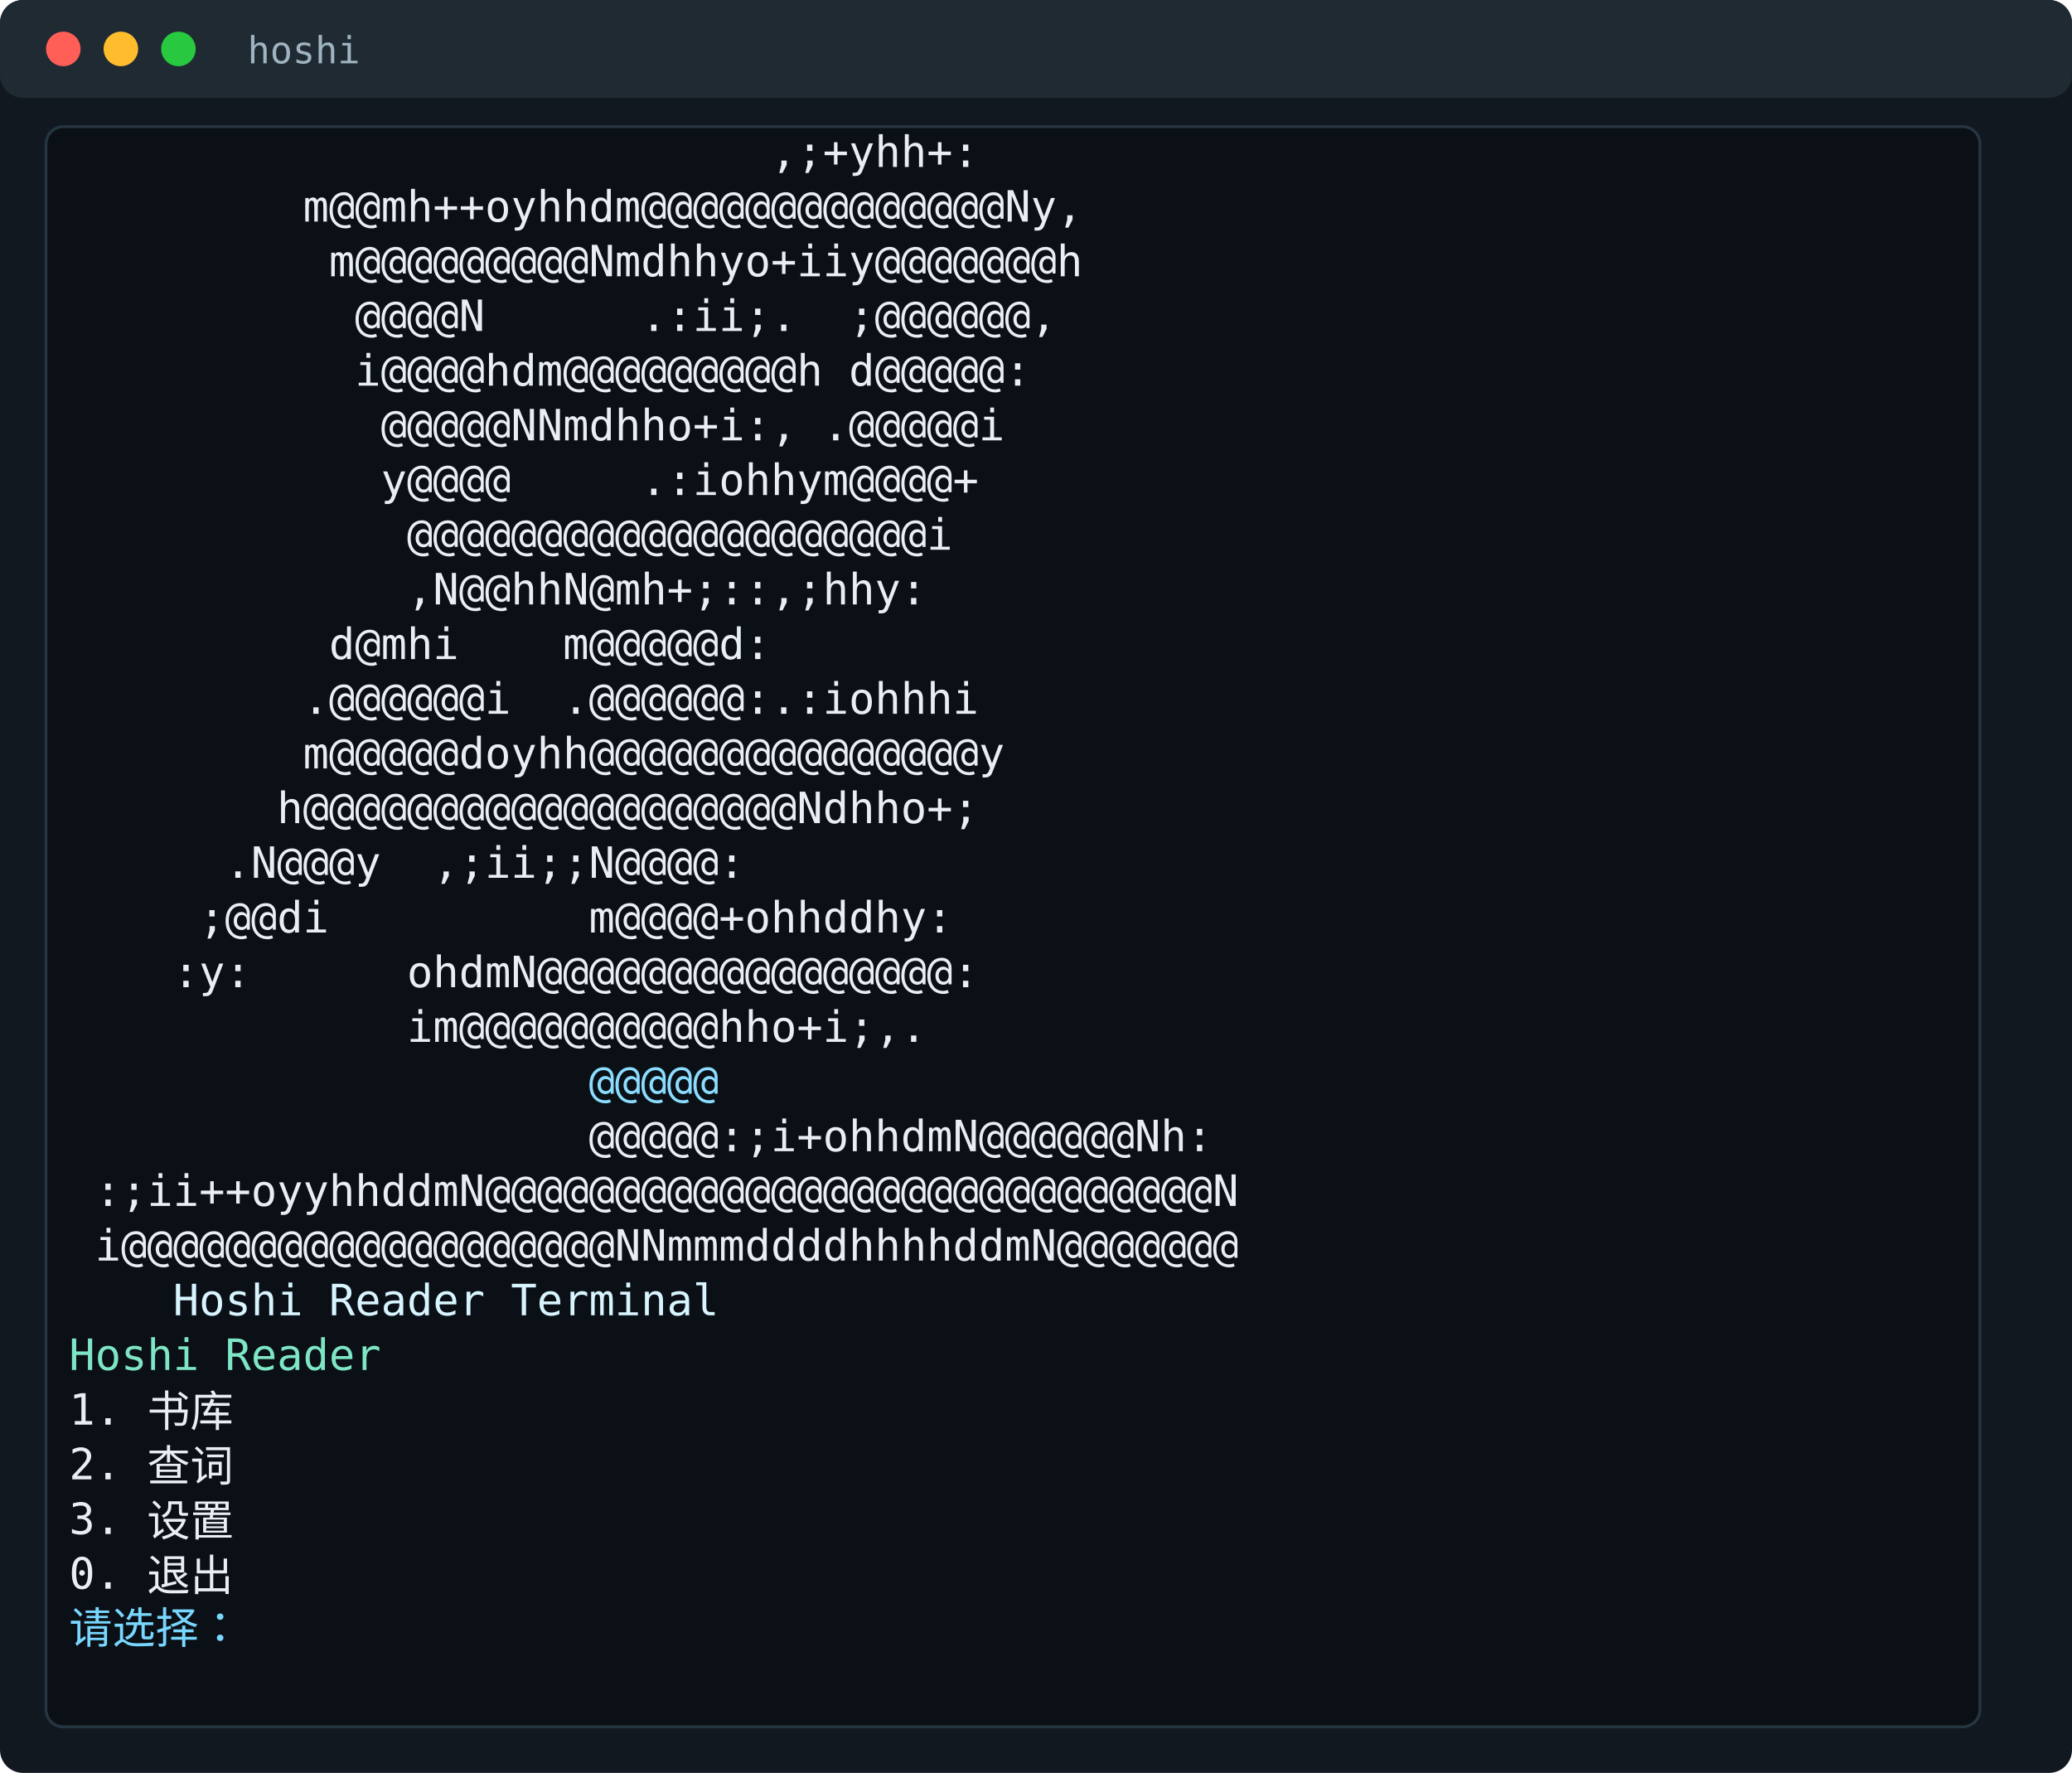
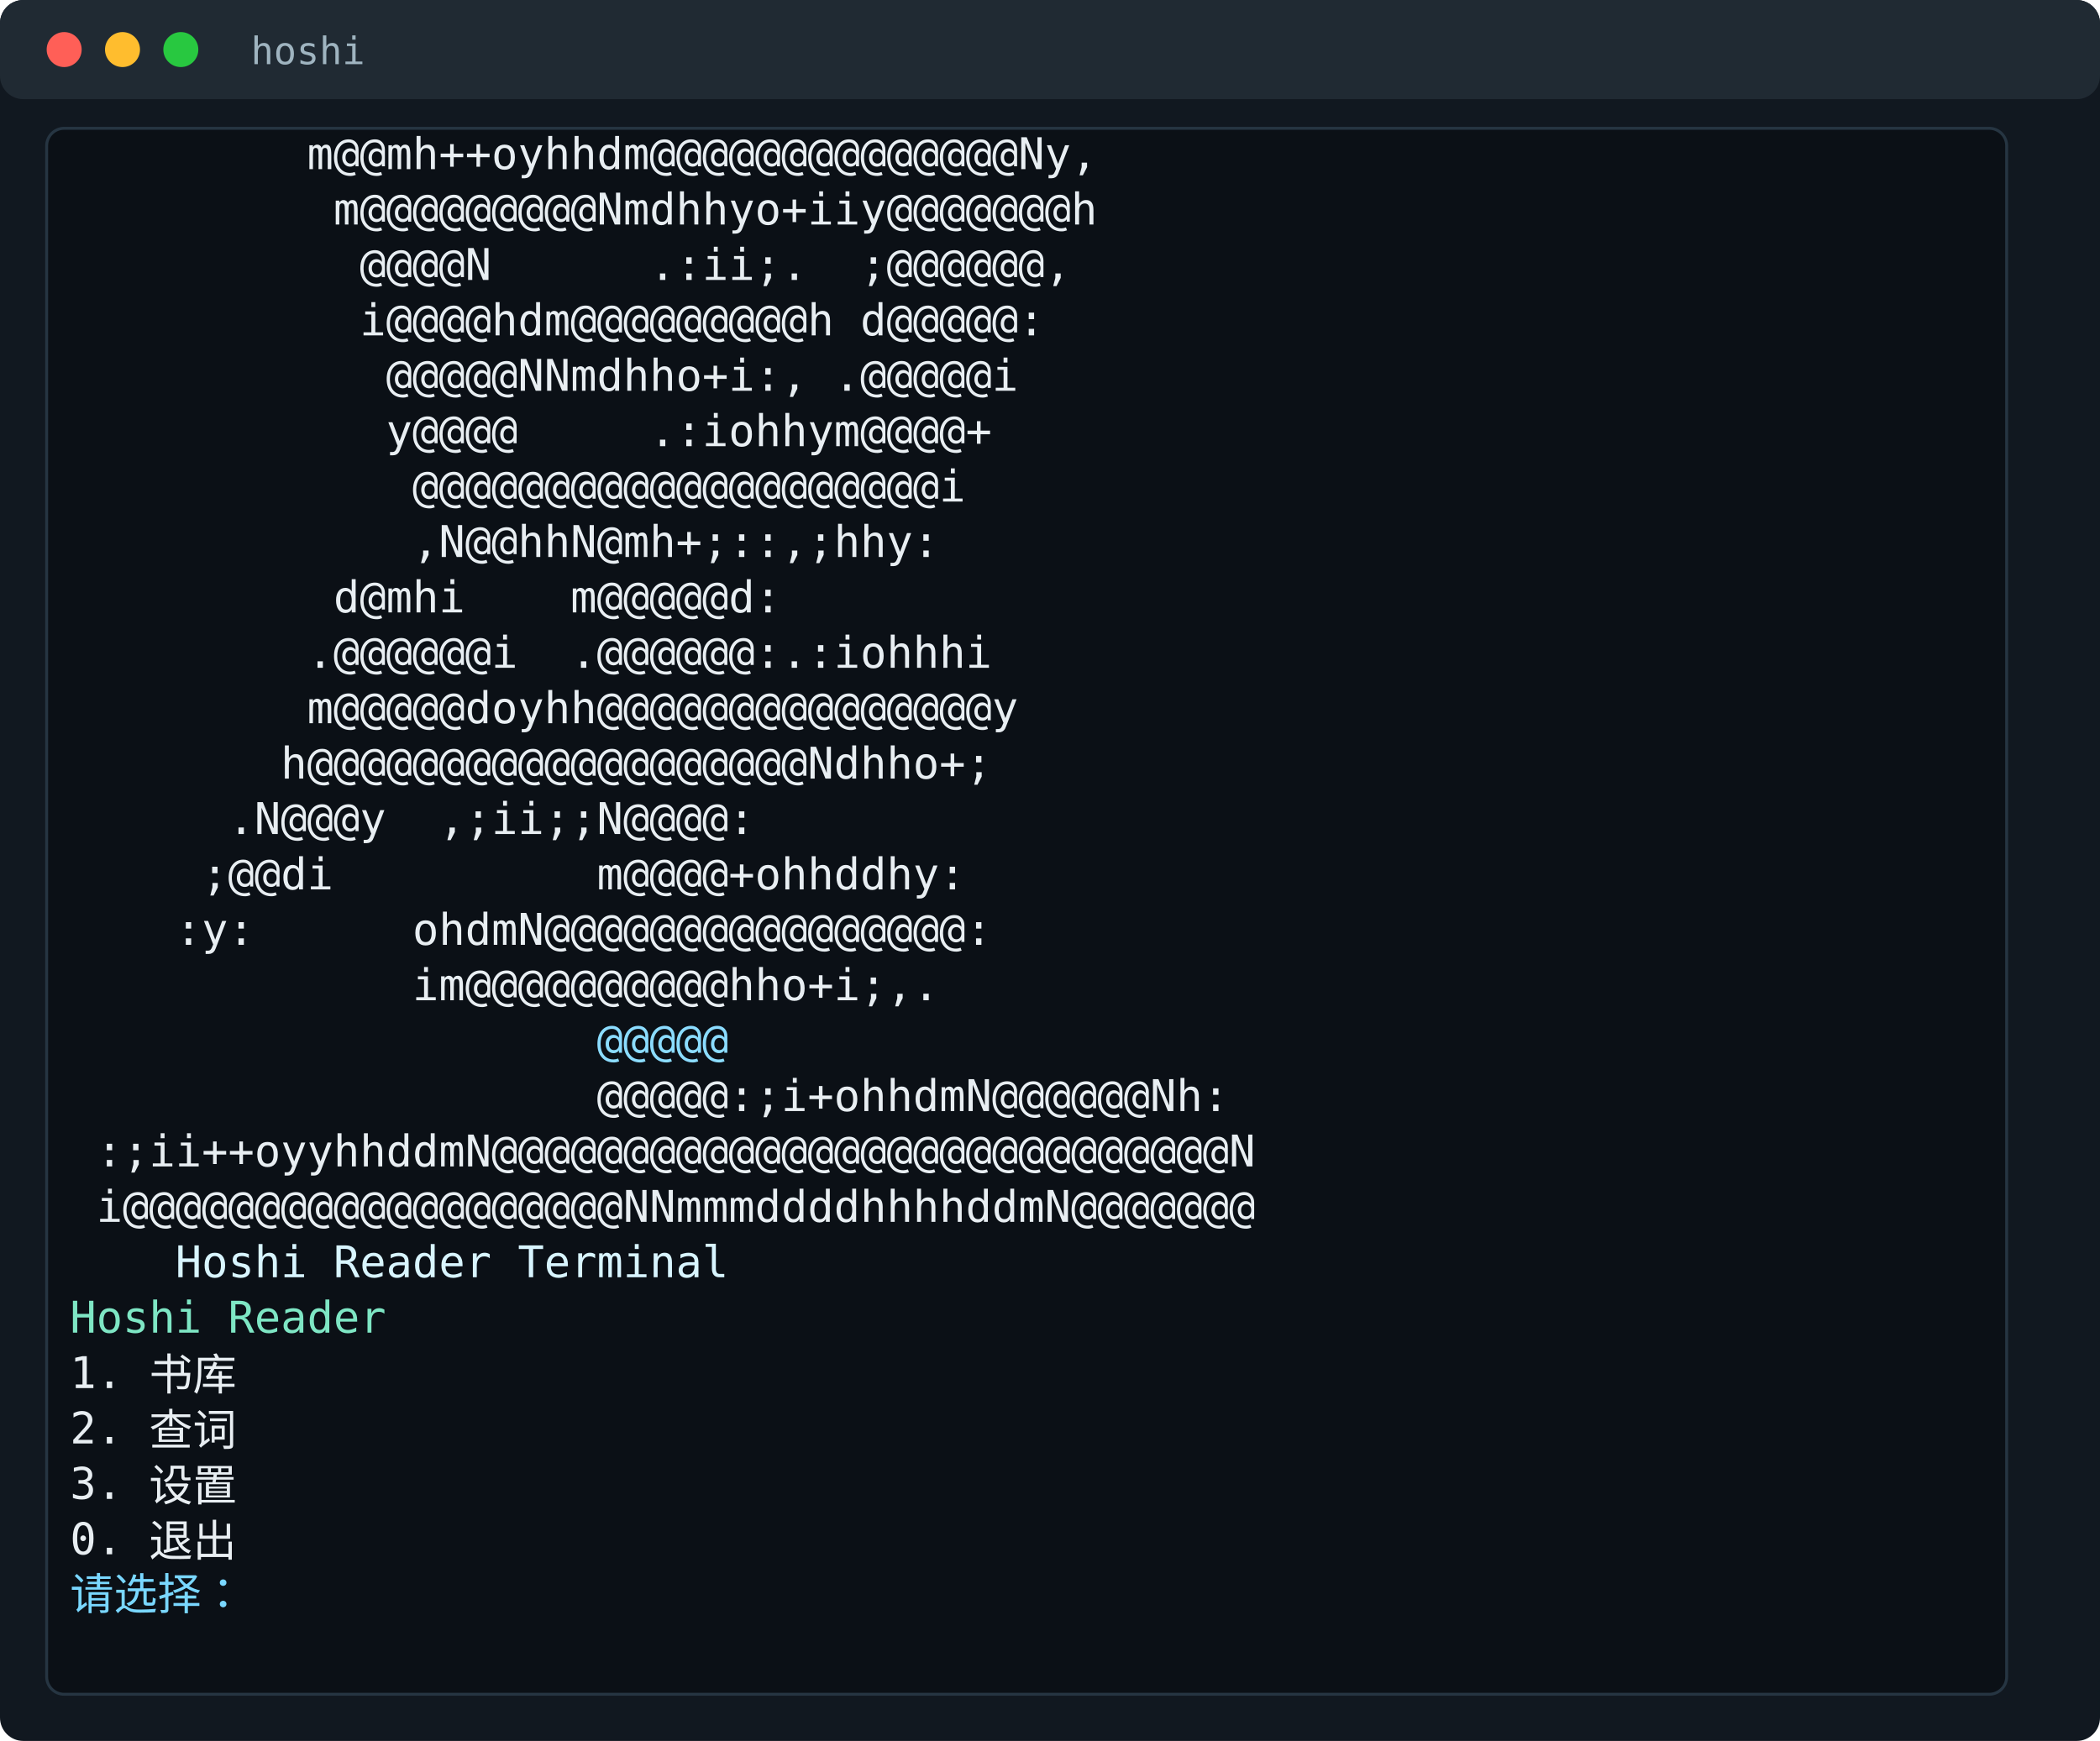
- <svg xmlns="http://www.w3.org/2000/svg" width="720" height="616" viewBox="0 0 720 616" role="img" aria-label="Hoshi Reader Terminal screenshot">
-   <rect width="720" height="616" rx="8" fill="#111820" />
+ <svg xmlns="http://www.w3.org/2000/svg" width="720" height="597" viewBox="0 0 720 597" role="img" aria-label="Hoshi Reader Terminal screenshot">
+   <rect width="720" height="597" rx="8" fill="#111820" />
  <rect x="0" y="0" width="720" height="34" rx="8" fill="#202a33" />
  <circle cx="22" cy="17" r="6" fill="#ff5f57" />
  <circle cx="42" cy="17" r="6" fill="#ffbd2e" />
  <circle cx="62" cy="17" r="6" fill="#28c840" />
  <text x="86" y="22" fill="#9fb4c0" font-family="SFMono-Regular, Menlo, Consolas, monospace" font-size="13">hoshi</text>
-   <rect x="16" y="44" width="672" height="556" rx="6" fill="#0b1016" stroke="#263542" />
-   <text x="24" y="58" fill="#e8eef2" font-family="SFMono-Regular, Menlo, Consolas, monospace" font-size="15" xml:space="preserve">                           ,;+yhh+:</text>
-   <text x="24" y="77" fill="#e8eef2" font-family="SFMono-Regular, Menlo, Consolas, monospace" font-size="15" xml:space="preserve">         m@@mh++oyhhdm@@@@@@@@@@@@@@Ny,</text>
-   <text x="24" y="96" fill="#e8eef2" font-family="SFMono-Regular, Menlo, Consolas, monospace" font-size="15" xml:space="preserve">          m@@@@@@@@@Nmdhhyo+iiy@@@@@@@h</text>
-   <text x="24" y="115" fill="#e8eef2" font-family="SFMono-Regular, Menlo, Consolas, monospace" font-size="15" xml:space="preserve">           @@@@N      .:ii;.  ;@@@@@@,</text>
-   <text x="24" y="134" fill="#e8eef2" font-family="SFMono-Regular, Menlo, Consolas, monospace" font-size="15" xml:space="preserve">           i@@@@hdm@@@@@@@@@h d@@@@@:</text>
-   <text x="24" y="153" fill="#e8eef2" font-family="SFMono-Regular, Menlo, Consolas, monospace" font-size="15" xml:space="preserve">            @@@@@NNmdhho+i:, .@@@@@i</text>
-   <text x="24" y="172" fill="#e8eef2" font-family="SFMono-Regular, Menlo, Consolas, monospace" font-size="15" xml:space="preserve">            y@@@@     .:iohhym@@@@+</text>
-   <text x="24" y="191" fill="#e8eef2" font-family="SFMono-Regular, Menlo, Consolas, monospace" font-size="15" xml:space="preserve">             @@@@@@@@@@@@@@@@@@@@i</text>
-   <text x="24" y="210" fill="#e8eef2" font-family="SFMono-Regular, Menlo, Consolas, monospace" font-size="15" xml:space="preserve">             ,N@@hhN@mh+;::,;hhy:</text>
-   <text x="24" y="229" fill="#e8eef2" font-family="SFMono-Regular, Menlo, Consolas, monospace" font-size="15" xml:space="preserve">          d@mhi    m@@@@@d:</text>
-   <text x="24" y="248" fill="#e8eef2" font-family="SFMono-Regular, Menlo, Consolas, monospace" font-size="15" xml:space="preserve">         .@@@@@@i  .@@@@@@:.:iohhhi</text>
-   <text x="24" y="267" fill="#e8eef2" font-family="SFMono-Regular, Menlo, Consolas, monospace" font-size="15" xml:space="preserve">         m@@@@@doyhh@@@@@@@@@@@@@@@y</text>
-   <text x="24" y="286" fill="#e8eef2" font-family="SFMono-Regular, Menlo, Consolas, monospace" font-size="15" xml:space="preserve">        h@@@@@@@@@@@@@@@@@@@Ndhho+;</text>
-   <text x="24" y="305" fill="#e8eef2" font-family="SFMono-Regular, Menlo, Consolas, monospace" font-size="15" xml:space="preserve">      .N@@@y  ,;ii;;N@@@@:</text>
-   <text x="24" y="324" fill="#e8eef2" font-family="SFMono-Regular, Menlo, Consolas, monospace" font-size="15" xml:space="preserve">     ;@@di          m@@@@+ohhddhy:</text>
-   <text x="24" y="343" fill="#e8eef2" font-family="SFMono-Regular, Menlo, Consolas, monospace" font-size="15" xml:space="preserve">    :y:      ohdmN@@@@@@@@@@@@@@@@:</text>
-   <text x="24" y="362" fill="#e8eef2" font-family="SFMono-Regular, Menlo, Consolas, monospace" font-size="15" xml:space="preserve">             im@@@@@@@@@@hho+i;,.</text>
-   <text x="24" y="381" fill="#8bdcff" font-family="SFMono-Regular, Menlo, Consolas, monospace" font-size="15" xml:space="preserve">                    @@@@@</text>
-   <text x="24" y="400" fill="#e8eef2" font-family="SFMono-Regular, Menlo, Consolas, monospace" font-size="15" xml:space="preserve">                    @@@@@:;i+ohhdmN@@@@@@Nh:</text>
-   <text x="24" y="419" fill="#e8eef2" font-family="SFMono-Regular, Menlo, Consolas, monospace" font-size="15" xml:space="preserve"> :;ii++oyyhhddmN@@@@@@@@@@@@@@@@@@@@@@@@@@@@N</text>
-   <text x="24" y="438" fill="#e8eef2" font-family="SFMono-Regular, Menlo, Consolas, monospace" font-size="15" xml:space="preserve"> i@@@@@@@@@@@@@@@@@@@NNmmmddddhhhhddmN@@@@@@@</text>
-   <text x="24" y="457" fill="#d8f5ff" font-family="SFMono-Regular, Menlo, Consolas, monospace" font-size="15" xml:space="preserve">    Hoshi Reader Terminal</text>
-   <text x="24" y="476" fill="#7ee6c4" font-family="SFMono-Regular, Menlo, Consolas, monospace" font-size="15" xml:space="preserve">Hoshi Reader</text>
-   <text x="24" y="495" fill="#e8eef2" font-family="SFMono-Regular, Menlo, Consolas, monospace" font-size="15" xml:space="preserve">1. 书库</text>
-   <text x="24" y="514" fill="#e8eef2" font-family="SFMono-Regular, Menlo, Consolas, monospace" font-size="15" xml:space="preserve">2. 查词</text>
-   <text x="24" y="533" fill="#e8eef2" font-family="SFMono-Regular, Menlo, Consolas, monospace" font-size="15" xml:space="preserve">3. 设置</text>
-   <text x="24" y="552" fill="#e8eef2" font-family="SFMono-Regular, Menlo, Consolas, monospace" font-size="15" xml:space="preserve">0. 退出</text>
-   <text x="24" y="571" fill="#79d7ff" font-family="SFMono-Regular, Menlo, Consolas, monospace" font-size="15" xml:space="preserve">请选择：</text>
+   <rect x="16" y="44" width="672" height="537" rx="6" fill="#0b1016" stroke="#263542" />
+   <text x="24" y="58" fill="#e8eef2" font-family="SFMono-Regular, Menlo, Consolas, monospace" font-size="15" xml:space="preserve">         m@@mh++oyhhdm@@@@@@@@@@@@@@Ny,</text>
+   <text x="24" y="77" fill="#e8eef2" font-family="SFMono-Regular, Menlo, Consolas, monospace" font-size="15" xml:space="preserve">          m@@@@@@@@@Nmdhhyo+iiy@@@@@@@h</text>
+   <text x="24" y="96" fill="#e8eef2" font-family="SFMono-Regular, Menlo, Consolas, monospace" font-size="15" xml:space="preserve">           @@@@N      .:ii;.  ;@@@@@@,</text>
+   <text x="24" y="115" fill="#e8eef2" font-family="SFMono-Regular, Menlo, Consolas, monospace" font-size="15" xml:space="preserve">           i@@@@hdm@@@@@@@@@h d@@@@@:</text>
+   <text x="24" y="134" fill="#e8eef2" font-family="SFMono-Regular, Menlo, Consolas, monospace" font-size="15" xml:space="preserve">            @@@@@NNmdhho+i:, .@@@@@i</text>
+   <text x="24" y="153" fill="#e8eef2" font-family="SFMono-Regular, Menlo, Consolas, monospace" font-size="15" xml:space="preserve">            y@@@@     .:iohhym@@@@+</text>
+   <text x="24" y="172" fill="#e8eef2" font-family="SFMono-Regular, Menlo, Consolas, monospace" font-size="15" xml:space="preserve">             @@@@@@@@@@@@@@@@@@@@i</text>
+   <text x="24" y="191" fill="#e8eef2" font-family="SFMono-Regular, Menlo, Consolas, monospace" font-size="15" xml:space="preserve">             ,N@@hhN@mh+;::,;hhy:</text>
+   <text x="24" y="210" fill="#e8eef2" font-family="SFMono-Regular, Menlo, Consolas, monospace" font-size="15" xml:space="preserve">          d@mhi    m@@@@@d:</text>
+   <text x="24" y="229" fill="#e8eef2" font-family="SFMono-Regular, Menlo, Consolas, monospace" font-size="15" xml:space="preserve">         .@@@@@@i  .@@@@@@:.:iohhhi</text>
+   <text x="24" y="248" fill="#e8eef2" font-family="SFMono-Regular, Menlo, Consolas, monospace" font-size="15" xml:space="preserve">         m@@@@@doyhh@@@@@@@@@@@@@@@y</text>
+   <text x="24" y="267" fill="#e8eef2" font-family="SFMono-Regular, Menlo, Consolas, monospace" font-size="15" xml:space="preserve">        h@@@@@@@@@@@@@@@@@@@Ndhho+;</text>
+   <text x="24" y="286" fill="#e8eef2" font-family="SFMono-Regular, Menlo, Consolas, monospace" font-size="15" xml:space="preserve">      .N@@@y  ,;ii;;N@@@@:</text>
+   <text x="24" y="305" fill="#e8eef2" font-family="SFMono-Regular, Menlo, Consolas, monospace" font-size="15" xml:space="preserve">     ;@@di          m@@@@+ohhddhy:</text>
+   <text x="24" y="324" fill="#e8eef2" font-family="SFMono-Regular, Menlo, Consolas, monospace" font-size="15" xml:space="preserve">    :y:      ohdmN@@@@@@@@@@@@@@@@:</text>
+   <text x="24" y="343" fill="#e8eef2" font-family="SFMono-Regular, Menlo, Consolas, monospace" font-size="15" xml:space="preserve">             im@@@@@@@@@@hho+i;,.</text>
+   <text x="24" y="362" fill="#8bdcff" font-family="SFMono-Regular, Menlo, Consolas, monospace" font-size="15" xml:space="preserve">                    @@@@@</text>
+   <text x="24" y="381" fill="#e8eef2" font-family="SFMono-Regular, Menlo, Consolas, monospace" font-size="15" xml:space="preserve">                    @@@@@:;i+ohhdmN@@@@@@Nh:</text>
+   <text x="24" y="400" fill="#e8eef2" font-family="SFMono-Regular, Menlo, Consolas, monospace" font-size="15" xml:space="preserve"> :;ii++oyyhhddmN@@@@@@@@@@@@@@@@@@@@@@@@@@@@N</text>
+   <text x="24" y="419" fill="#e8eef2" font-family="SFMono-Regular, Menlo, Consolas, monospace" font-size="15" xml:space="preserve"> i@@@@@@@@@@@@@@@@@@@NNmmmddddhhhhddmN@@@@@@@</text>
+   <text x="24" y="438" fill="#d8f5ff" font-family="SFMono-Regular, Menlo, Consolas, monospace" font-size="15" xml:space="preserve">    Hoshi Reader Terminal</text>
+   <text x="24" y="457" fill="#7ee6c4" font-family="SFMono-Regular, Menlo, Consolas, monospace" font-size="15" xml:space="preserve">Hoshi Reader</text>
+   <text x="24" y="476" fill="#e8eef2" font-family="SFMono-Regular, Menlo, Consolas, monospace" font-size="15" xml:space="preserve">1. 书库</text>
+   <text x="24" y="495" fill="#e8eef2" font-family="SFMono-Regular, Menlo, Consolas, monospace" font-size="15" xml:space="preserve">2. 查词</text>
+   <text x="24" y="514" fill="#e8eef2" font-family="SFMono-Regular, Menlo, Consolas, monospace" font-size="15" xml:space="preserve">3. 设置</text>
+   <text x="24" y="533" fill="#e8eef2" font-family="SFMono-Regular, Menlo, Consolas, monospace" font-size="15" xml:space="preserve">0. 退出</text>
+   <text x="24" y="552" fill="#79d7ff" font-family="SFMono-Regular, Menlo, Consolas, monospace" font-size="15" xml:space="preserve">请选择：</text>
</svg>
